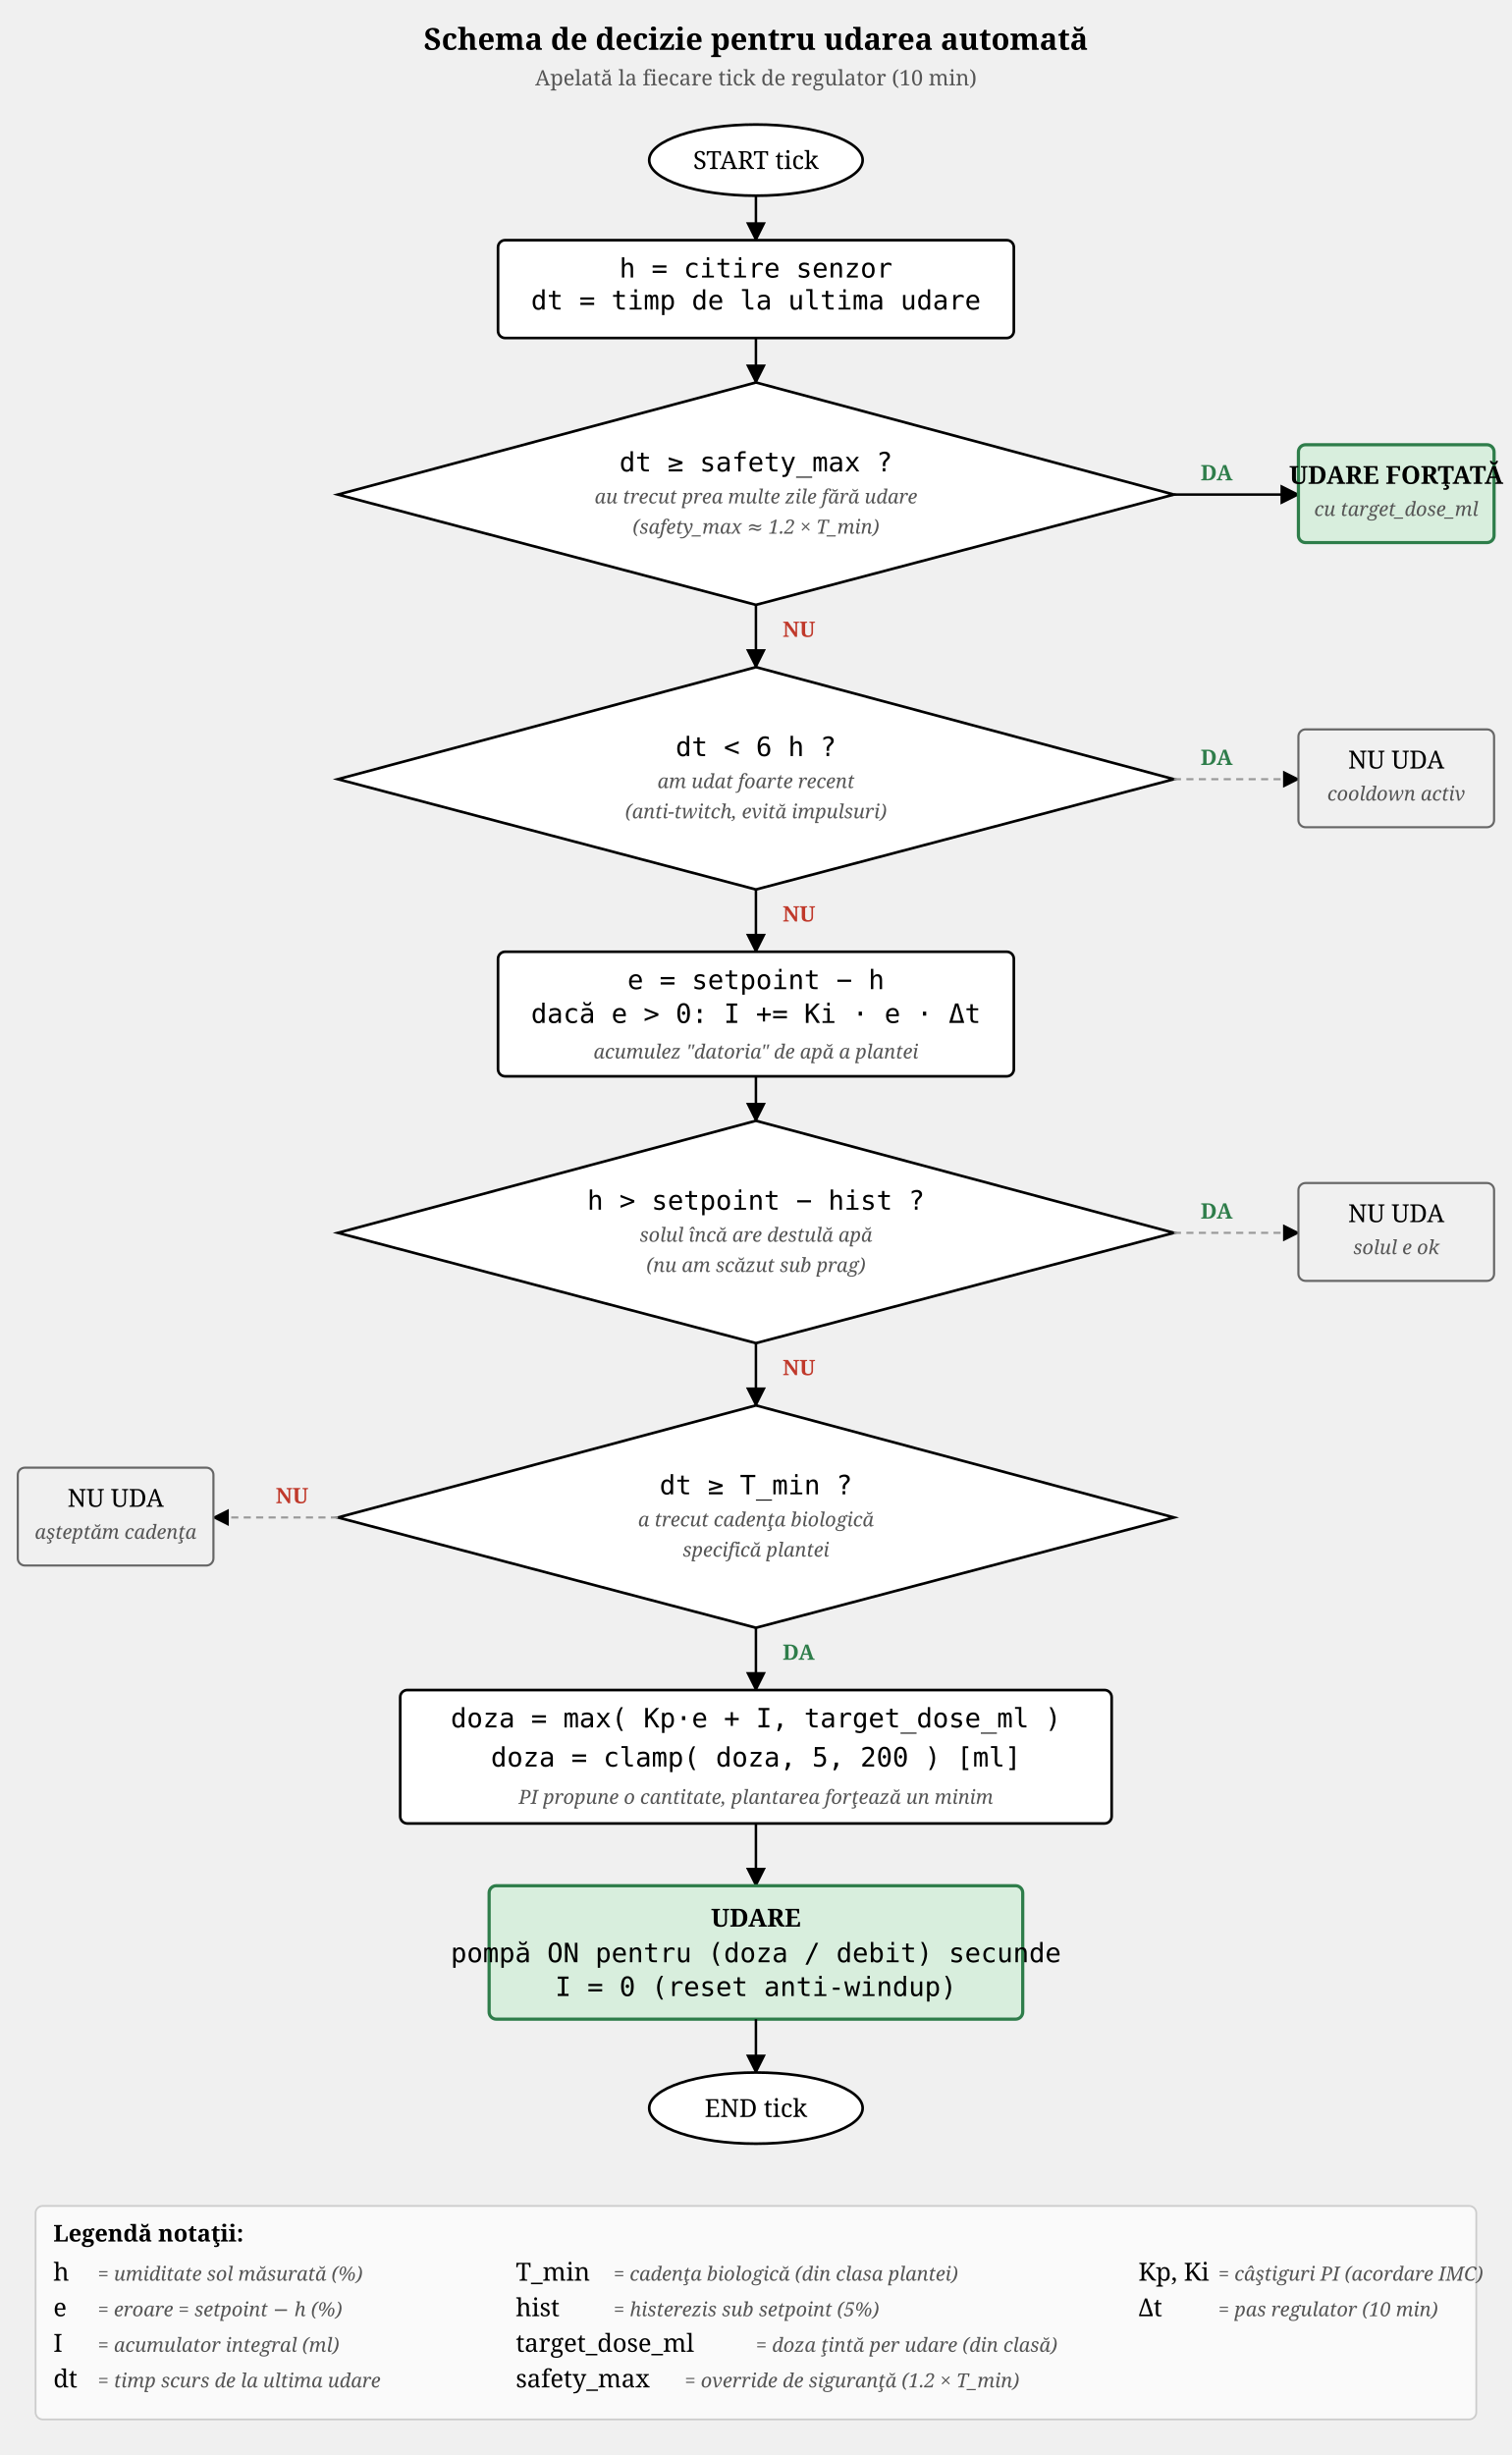
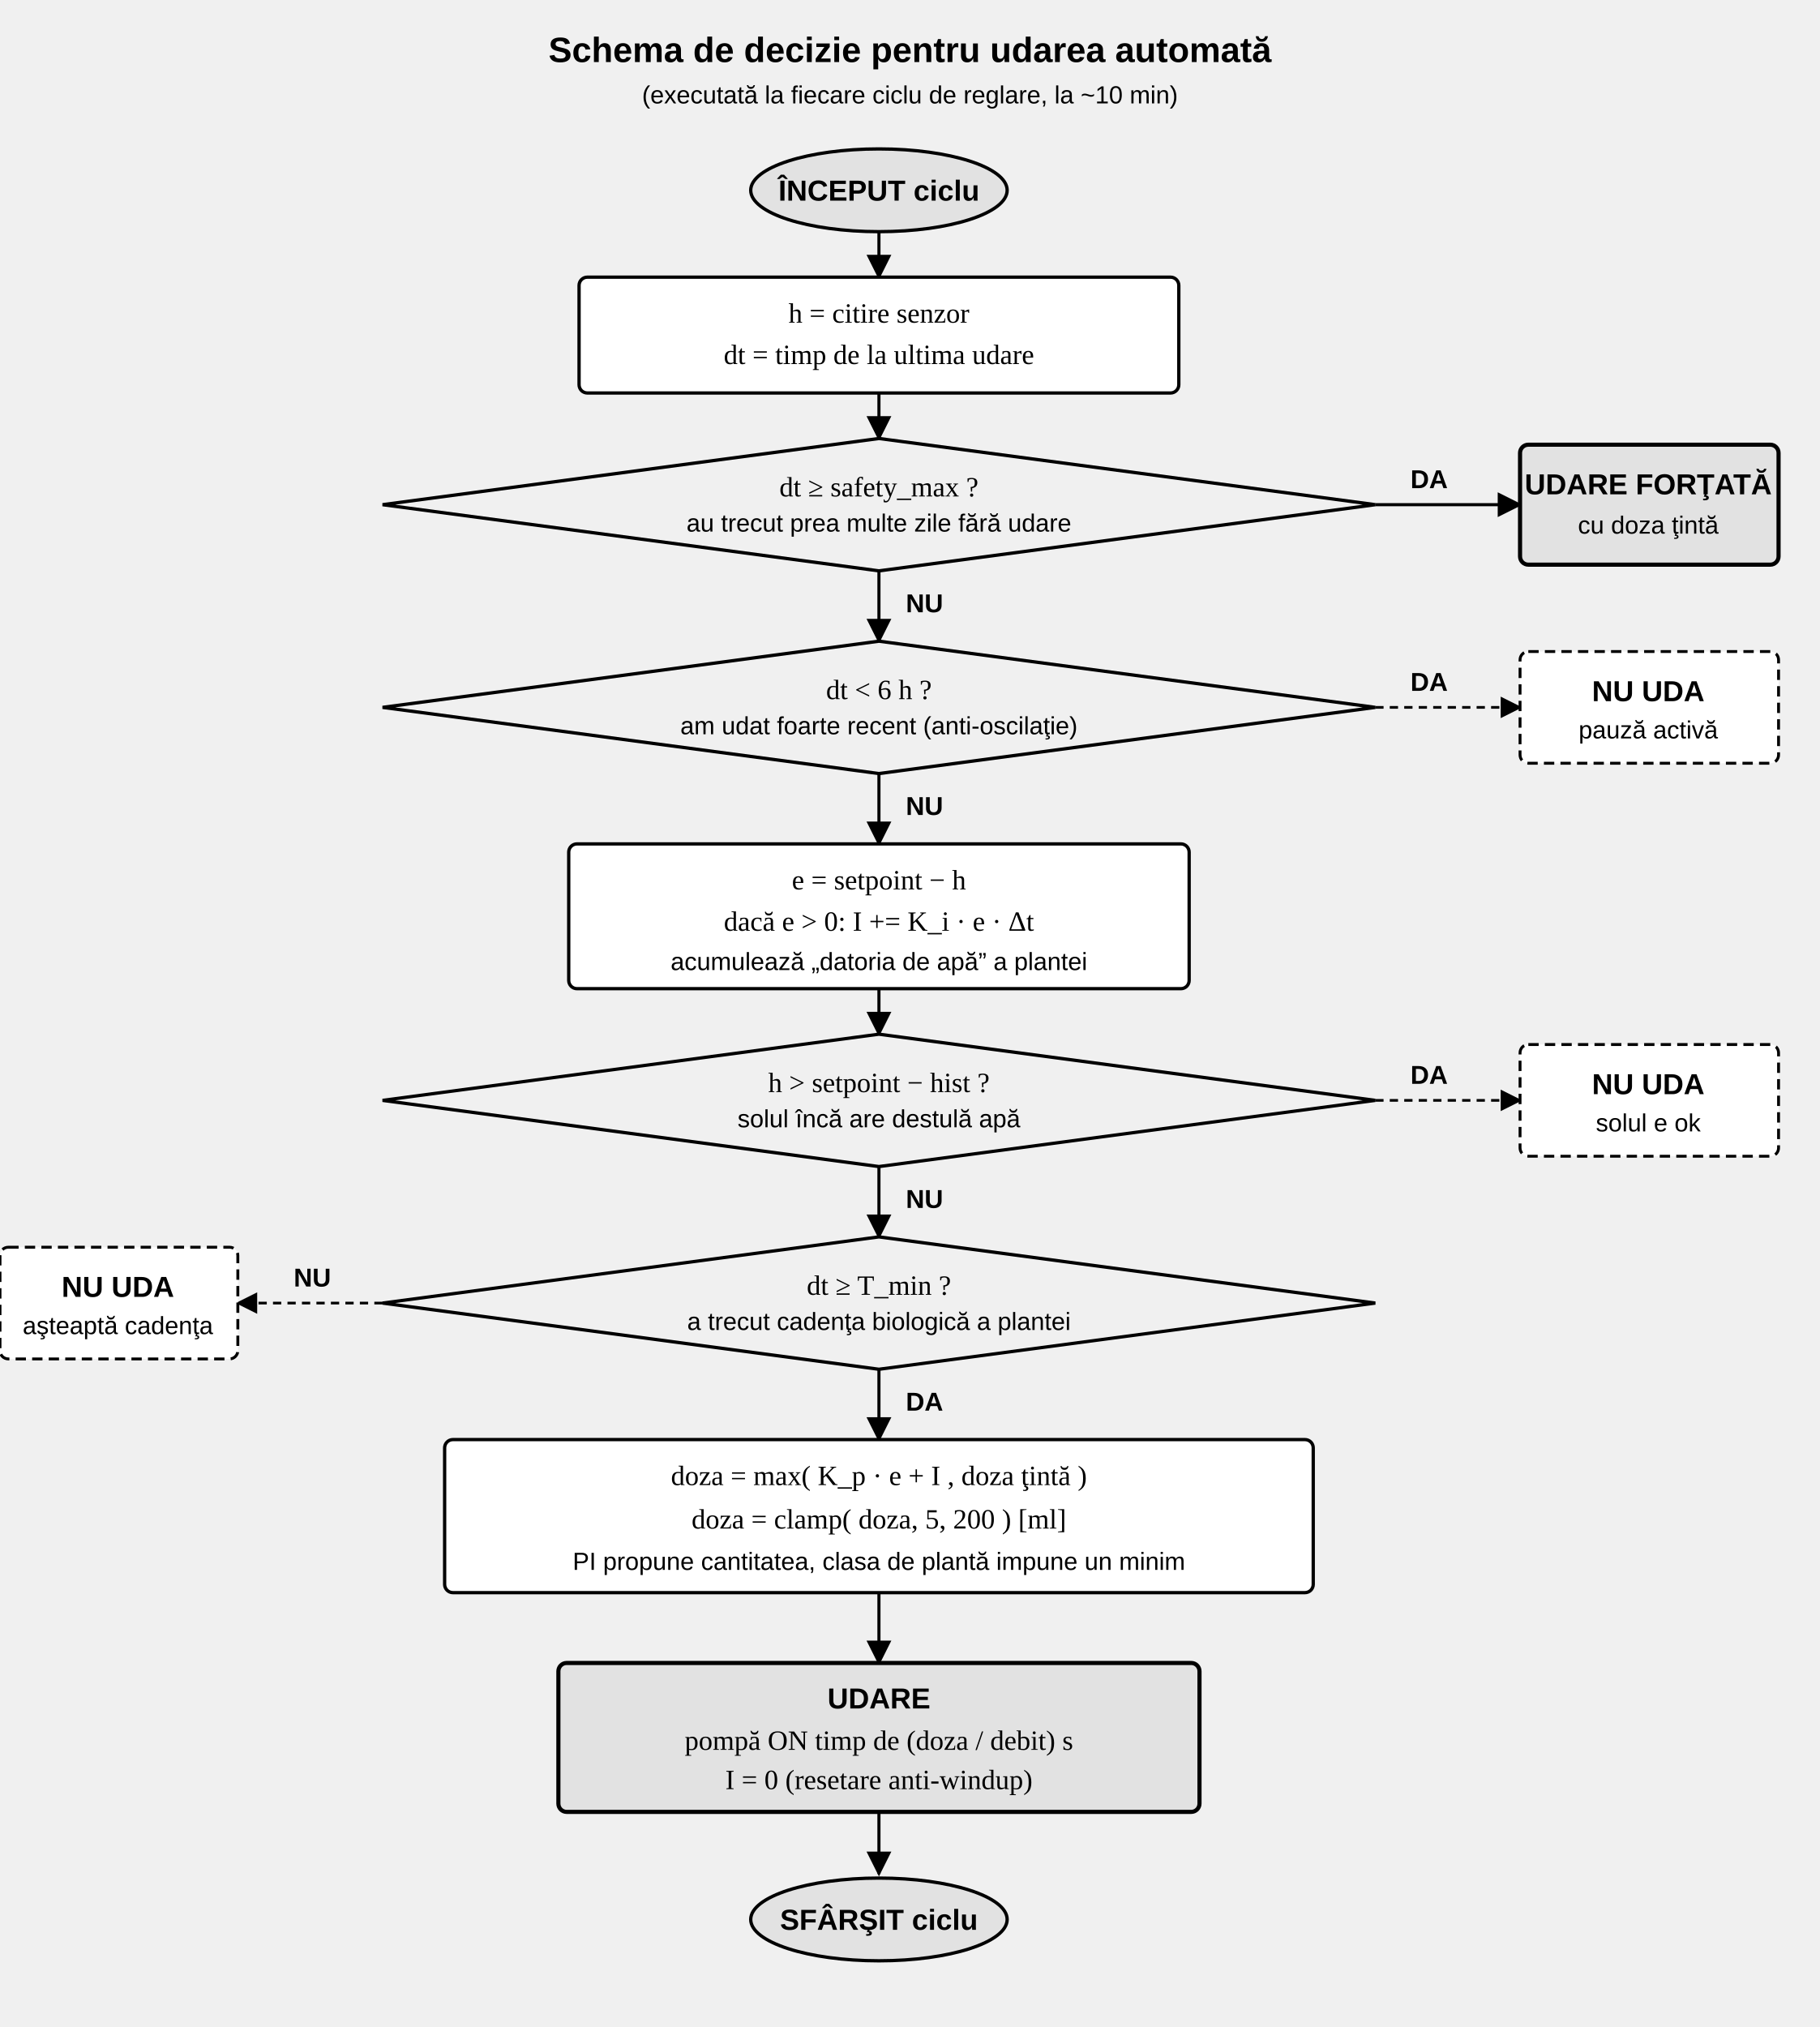
- <svg xmlns="http://www.w3.org/2000/svg" viewBox="0 0 850 1380" font-family="serif" font-size="14">
+ <svg xmlns="http://www.w3.org/2000/svg" viewBox="0 0 880 980" font-family="'Segoe UI', Arial, sans-serif">
  <defs>
-     <marker id="arrow" viewBox="0 0 10 10" refX="9" refY="5" markerWidth="8" markerHeight="8" orient="auto">
-       <path d="M0,0 L10,5 L0,10 z" fill="black" />
+     <marker id="ar" viewBox="0 0 10 10" refX="9" refY="5" markerWidth="8" markerHeight="8" orient="auto">
+       <path d="M0,0 L10,5 L0,10 z" fill="#000" />
    </marker>
    <style>
-       .box-act    { fill: white; stroke: black; stroke-width: 1.5; }
-       .box-stop   { fill: #f0f0f0; stroke: #666; stroke-width: 1.2; }
-       .box-uda    { fill: #d8eedd; stroke: #2e7d4a; stroke-width: 1.8; }
-       .label      { font-size: 14px; }
-       .label-sym  { font-size: 15px; font-family: monospace; }
-       .label-sub  { font-size: 11px; fill: #555; font-style: italic; }
-       .label-no   { font-size: 12px; fill: #c0392b; font-weight: bold; }
-       .label-yes  { font-size: 12px; fill: #2e7d4a; font-weight: bold; }
-       .line       { stroke: black; stroke-width: 1.4; fill: none; }
-       .line-stop  { stroke: #999; stroke-width: 1.2; fill: none;
-                     stroke-dasharray: 4 3; }
+       .act   { fill:#fff; stroke:#000; stroke-width:1.6; }
+       .dec   { fill:#f0f0f0; stroke:#000; stroke-width:1.6; }
+       .stop  { fill:#fff; stroke:#000; stroke-width:1.4; stroke-dasharray:5 3; }
+       .uda   { fill:#e2e2e2; stroke:#000; stroke-width:2; }
+       .term  { fill:#e2e2e2; stroke:#000; stroke-width:1.6; }
+       .t     { font-size:13.5px; fill:#000; }
+       .tb    { font-size:14px; fill:#000; font-weight:700; }
+       .sym   { font-size:13.5px; fill:#000; font-family:'Cambria Math','Times New Roman',serif; }
+       .ts    { font-size:12px; fill:#000; }
+       .yn    { font-size:12.5px; fill:#000; font-weight:700; }
+       .ln    { stroke:#000; stroke-width:1.5; fill:none; }
+       .lns   { stroke:#000; stroke-width:1.3; fill:none; stroke-dasharray:4 3; }
    </style>
  </defs>
-   <text x="425" y="28" text-anchor="middle" font-size="17" font-weight="bold">
-     Schema de decizie pentru udarea automată
-   </text>
-   <text x="425" y="48" text-anchor="middle" font-size="12" fill="#555">
-     Apelată la fiecare tick de regulator (10 min)
-   </text>
-   <ellipse cx="425" cy="90" rx="60" ry="20" class="box-act" />
-   <text x="425" y="95" text-anchor="middle" class="label">START tick</text>
-   <line x1="425" y1="110" x2="425" y2="135" class="line" marker-end="url(#arrow)" />
-   <rect x="280" y="135" width="290" height="55" rx="4" class="box-act" />
-   <text x="425" y="156" text-anchor="middle" class="label-sym">h = citire senzor</text>
-   <text x="425" y="174" text-anchor="middle" class="label-sym">dt = timp de la ultima udare</text>
-   <line x1="425" y1="190" x2="425" y2="215" class="line" marker-end="url(#arrow)" />
-   <polygon points="425,215 660,278 425,340 190,278" class="box-act" />
-   <text x="425" y="265" text-anchor="middle" class="label-sym">dt ≥ safety_max ?</text>
-   <text x="425" y="283" text-anchor="middle" class="label-sub">au trecut prea multe zile fără udare</text>
-   <text x="425" y="300" text-anchor="middle" class="label-sub">(safety_max ≈ 1.2 × T_min)</text>
-   <line x1="425" y1="340" x2="425" y2="375" class="line" marker-end="url(#arrow)" />
-   <text x="440" y="358" class="label-no">NU</text>
-   <line x1="660" y1="278" x2="730" y2="278" class="line" marker-end="url(#arrow)" />
-   <text x="675" y="270" class="label-yes">DA</text>
-   <rect x="730" y="250" width="110" height="55" rx="4" class="box-uda" />
-   <text x="785" y="272" text-anchor="middle" class="label" font-weight="bold">UDARE FORŢATĂ</text>
-   <text x="785" y="290" text-anchor="middle" class="label-sub">cu target_dose_ml</text>
-   <polygon points="425,375 660,438 425,500 190,438" class="box-act" />
-   <text x="425" y="425" text-anchor="middle" class="label-sym">dt &lt; 6 h ?</text>
-   <text x="425" y="443" text-anchor="middle" class="label-sub">am udat foarte recent</text>
-   <text x="425" y="460" text-anchor="middle" class="label-sub">(anti-twitch, evită impulsuri)</text>
-   <line x1="660" y1="438" x2="730" y2="438" class="line-stop" marker-end="url(#arrow)" />
-   <text x="675" y="430" class="label-yes">DA</text>
-   <rect x="730" y="410" width="110" height="55" rx="4" class="box-stop" />
-   <text x="785" y="432" text-anchor="middle" class="label">NU UDA</text>
-   <text x="785" y="450" text-anchor="middle" class="label-sub">cooldown activ</text>
-   <line x1="425" y1="500" x2="425" y2="535" class="line" marker-end="url(#arrow)" />
-   <text x="440" y="518" class="label-no">NU</text>
-   <rect x="280" y="535" width="290" height="70" rx="4" class="box-act" />
-   <text x="425" y="556" text-anchor="middle" class="label-sym">e = setpoint − h</text>
-   <text x="425" y="575" text-anchor="middle" class="label-sym">dacă e &gt; 0: I += Ki · e · Δt</text>
-   <text x="425" y="595" text-anchor="middle" class="label-sub">acumulez "datoria" de apă a plantei</text>
-   <line x1="425" y1="605" x2="425" y2="630" class="line" marker-end="url(#arrow)" />
-   <polygon points="425,630 660,693 425,755 190,693" class="box-act" />
-   <text x="425" y="680" text-anchor="middle" class="label-sym">h &gt; setpoint − hist ?</text>
-   <text x="425" y="698" text-anchor="middle" class="label-sub">solul încă are destulă apă</text>
-   <text x="425" y="715" text-anchor="middle" class="label-sub">(nu am scăzut sub prag)</text>
-   <line x1="660" y1="693" x2="730" y2="693" class="line-stop" marker-end="url(#arrow)" />
-   <text x="675" y="685" class="label-yes">DA</text>
-   <rect x="730" y="665" width="110" height="55" rx="4" class="box-stop" />
-   <text x="785" y="687" text-anchor="middle" class="label">NU UDA</text>
-   <text x="785" y="705" text-anchor="middle" class="label-sub">solul e ok</text>
-   <line x1="425" y1="755" x2="425" y2="790" class="line" marker-end="url(#arrow)" />
-   <text x="440" y="773" class="label-no">NU</text>
-   <polygon points="425,790 660,853 425,915 190,853" class="box-act" />
-   <text x="425" y="840" text-anchor="middle" class="label-sym">dt ≥ T_min ?</text>
-   <text x="425" y="858" text-anchor="middle" class="label-sub">a trecut cadenţa biologică</text>
-   <text x="425" y="875" text-anchor="middle" class="label-sub">specifică plantei</text>
-   <line x1="190" y1="853" x2="120" y2="853" class="line-stop" marker-end="url(#arrow)" />
-   <text x="155" y="845" class="label-no">NU</text>
-   <rect x="10" y="825" width="110" height="55" rx="4" class="box-stop" />
-   <text x="65" y="847" text-anchor="middle" class="label">NU UDA</text>
-   <text x="65" y="865" text-anchor="middle" class="label-sub">aşteptăm cadenţa</text>
-   <line x1="425" y1="915" x2="425" y2="950" class="line" marker-end="url(#arrow)" />
-   <text x="440" y="933" class="label-yes">DA</text>
-   <rect x="225" y="950" width="400" height="75" rx="4" class="box-act" />
-   <text x="425" y="971" text-anchor="middle" class="label-sym">doza = max( Kp·e + I,  target_dose_ml )</text>
-   <text x="425" y="993" text-anchor="middle" class="label-sym">doza = clamp( doza, 5, 200 ) [ml]</text>
-   <text x="425" y="1014" text-anchor="middle" class="label-sub">PI propune o cantitate, plantarea forţează un minim</text>
-   <line x1="425" y1="1025" x2="425" y2="1060" class="line" marker-end="url(#arrow)" />
-   <rect x="275" y="1060" width="300" height="75" rx="4" class="box-uda" />
-   <text x="425" y="1083" text-anchor="middle" class="label" font-weight="bold">UDARE</text>
-   <text x="425" y="1103" text-anchor="middle" class="label-sym">pompă ON pentru (doza / debit) secunde</text>
-   <text x="425" y="1122" text-anchor="middle" class="label-sym">I = 0  (reset anti-windup)</text>
-   <line x1="425" y1="1135" x2="425" y2="1165" class="line" marker-end="url(#arrow)" />
-   <ellipse cx="425" cy="1185" rx="60" ry="20" class="box-act" />
-   <text x="425" y="1190" text-anchor="middle" class="label">END tick</text>
-   <rect x="20" y="1240" width="810" height="120" rx="4" fill="#fafafa" stroke="#ccc" />
-   <text x="30" y="1260" font-size="13" font-weight="bold">Legendă notaţii:</text>
-   <text x="30" y="1282" class="label">h</text>
-   <text x="55" y="1282" class="label-sub">= umiditate sol măsurată (%)</text>
-   <text x="30" y="1302" class="label">e</text>
-   <text x="55" y="1302" class="label-sub">= eroare = setpoint − h (%)</text>
-   <text x="30" y="1322" class="label">I</text>
-   <text x="55" y="1322" class="label-sub">= acumulator integral (ml)</text>
-   <text x="30" y="1342" class="label">dt</text>
-   <text x="55" y="1342" class="label-sub">= timp scurs de la ultima udare</text>
-   <text x="290" y="1282" class="label">T_min</text>
-   <text x="345" y="1282" class="label-sub">= cadenţa biologică (din clasa plantei)</text>
-   <text x="290" y="1302" class="label">hist</text>
-   <text x="345" y="1302" class="label-sub">= histerezis sub setpoint (5%)</text>
-   <text x="290" y="1322" class="label">target_dose_ml</text>
-   <text x="425" y="1322" class="label-sub">= doza ţintă per udare (din clasă)</text>
-   <text x="290" y="1342" class="label">safety_max</text>
-   <text x="385" y="1342" class="label-sub">= override de siguranţă (1.2 × T_min)</text>
-   <text x="640" y="1282" class="label">Kp, Ki</text>
-   <text x="685" y="1282" class="label-sub">= câştiguri PI (acordare IMC)</text>
-   <text x="640" y="1302" class="label">Δt</text>
-   <text x="685" y="1302" class="label-sub">= pas regulator (10 min)</text>
+   <text x="440" y="30" text-anchor="middle" font-size="17" font-weight="700">Schema de decizie pentru udarea automată</text>
+   <text x="440" y="50" text-anchor="middle" class="ts">(executată la fiecare ciclu de reglare, la ~10 min)</text>
+   <ellipse cx="425" cy="92" rx="62" ry="20" class="term" />
+   <text x="425" y="97" text-anchor="middle" class="tb">ÎNCEPUT ciclu</text>
+   <line x1="425" y1="112" x2="425" y2="134" class="ln" marker-end="url(#ar)" />
+   <rect x="280" y="134" width="290" height="56" rx="4" class="act" />
+   <text x="425" y="156" text-anchor="middle" class="sym">h = citire senzor</text>
+   <text x="425" y="176" text-anchor="middle" class="sym">dt = timp de la ultima udare</text>
+   <line x1="425" y1="190" x2="425" y2="212" class="ln" marker-end="url(#ar)" />
+   <polygon points="425,212 665,244 425,276 185,244" class="dec" />
+   <text x="425" y="240" text-anchor="middle" class="sym">dt ≥ safety_max ?</text>
+   <text x="425" y="257" text-anchor="middle" class="ts">au trecut prea multe zile fără udare</text>
+   <line x1="425" y1="276" x2="425" y2="310" class="ln" marker-end="url(#ar)" />
+   <text x="438" y="296" class="yn">NU</text>
+   <line x1="665" y1="244" x2="735" y2="244" class="ln" marker-end="url(#ar)" />
+   <text x="682" y="236" class="yn">DA</text>
+   <rect x="735" y="215" width="125" height="58" rx="4" class="uda" />
+   <text x="797" y="239" text-anchor="middle" class="tb">UDARE FORŢATĂ</text>
+   <text x="797" y="258" text-anchor="middle" class="ts">cu doza ţintă</text>
+   <polygon points="425,310 665,342 425,374 185,342" class="dec" />
+   <text x="425" y="338" text-anchor="middle" class="sym">dt &lt; 6 h ?</text>
+   <text x="425" y="355" text-anchor="middle" class="ts">am udat foarte recent (anti-oscilaţie)</text>
+   <line x1="665" y1="342" x2="735" y2="342" class="lns" marker-end="url(#ar)" />
+   <text x="682" y="334" class="yn">DA</text>
+   <rect x="735" y="315" width="125" height="54" rx="4" class="stop" />
+   <text x="797" y="339" text-anchor="middle" class="tb">NU UDA</text>
+   <text x="797" y="357" text-anchor="middle" class="ts">pauză activă</text>
+   <line x1="425" y1="374" x2="425" y2="408" class="ln" marker-end="url(#ar)" />
+   <text x="438" y="394" class="yn">NU</text>
+   <rect x="275" y="408" width="300" height="70" rx="4" class="act" />
+   <text x="425" y="430" text-anchor="middle" class="sym">e = setpoint − h</text>
+   <text x="425" y="450" text-anchor="middle" class="sym">dacă e &gt; 0:  I += K_i · e · Δt</text>
+   <text x="425" y="469" text-anchor="middle" class="ts">acumulează „datoria de apă” a plantei</text>
+   <line x1="425" y1="478" x2="425" y2="500" class="ln" marker-end="url(#ar)" />
+   <polygon points="425,500 665,532 425,564 185,532" class="dec" />
+   <text x="425" y="528" text-anchor="middle" class="sym">h &gt; setpoint − hist ?</text>
+   <text x="425" y="545" text-anchor="middle" class="ts">solul încă are destulă apă</text>
+   <line x1="665" y1="532" x2="735" y2="532" class="lns" marker-end="url(#ar)" />
+   <text x="682" y="524" class="yn">DA</text>
+   <rect x="735" y="505" width="125" height="54" rx="4" class="stop" />
+   <text x="797" y="529" text-anchor="middle" class="tb">NU UDA</text>
+   <text x="797" y="547" text-anchor="middle" class="ts">solul e ok</text>
+   <line x1="425" y1="564" x2="425" y2="598" class="ln" marker-end="url(#ar)" />
+   <text x="438" y="584" class="yn">NU</text>
+   <polygon points="425,598 665,630 425,662 185,630" class="dec" />
+   <text x="425" y="626" text-anchor="middle" class="sym">dt ≥ T_min ?</text>
+   <text x="425" y="643" text-anchor="middle" class="ts">a trecut cadenţa biologică a plantei</text>
+   <line x1="185" y1="630" x2="115" y2="630" class="lns" marker-end="url(#ar)" />
+   <text x="142" y="622" class="yn">NU</text>
+   <rect x="0" y="603" width="115" height="54" rx="4" class="stop" />
+   <text x="57" y="627" text-anchor="middle" class="tb">NU UDA</text>
+   <text x="57" y="645" text-anchor="middle" class="ts">aşteaptă cadenţa</text>
+   <line x1="425" y1="662" x2="425" y2="696" class="ln" marker-end="url(#ar)" />
+   <text x="438" y="682" class="yn">DA</text>
+   <rect x="215" y="696" width="420" height="74" rx="4" class="act" />
+   <text x="425" y="718" text-anchor="middle" class="sym">doza = max( K_p · e + I ,  doza ţintă )</text>
+   <text x="425" y="739" text-anchor="middle" class="sym">doza = clamp( doza, 5, 200 )  [ml]</text>
+   <text x="425" y="759" text-anchor="middle" class="ts">PI propune cantitatea, clasa de plantă impune un minim</text>
+   <line x1="425" y1="770" x2="425" y2="804" class="ln" marker-end="url(#ar)" />
+   <rect x="270" y="804" width="310" height="72" rx="4" class="uda" />
+   <text x="425" y="826" text-anchor="middle" class="tb">UDARE</text>
+   <text x="425" y="846" text-anchor="middle" class="sym">pompă ON timp de (doza / debit) s</text>
+   <text x="425" y="865" text-anchor="middle" class="sym">I = 0  (resetare anti-windup)</text>
+   <line x1="425" y1="876" x2="425" y2="906" class="ln" marker-end="url(#ar)" />
+   <ellipse cx="425" cy="928" rx="62" ry="20" class="term" />
+   <text x="425" y="933" text-anchor="middle" class="tb">SFÂRŞIT ciclu</text>
</svg>
